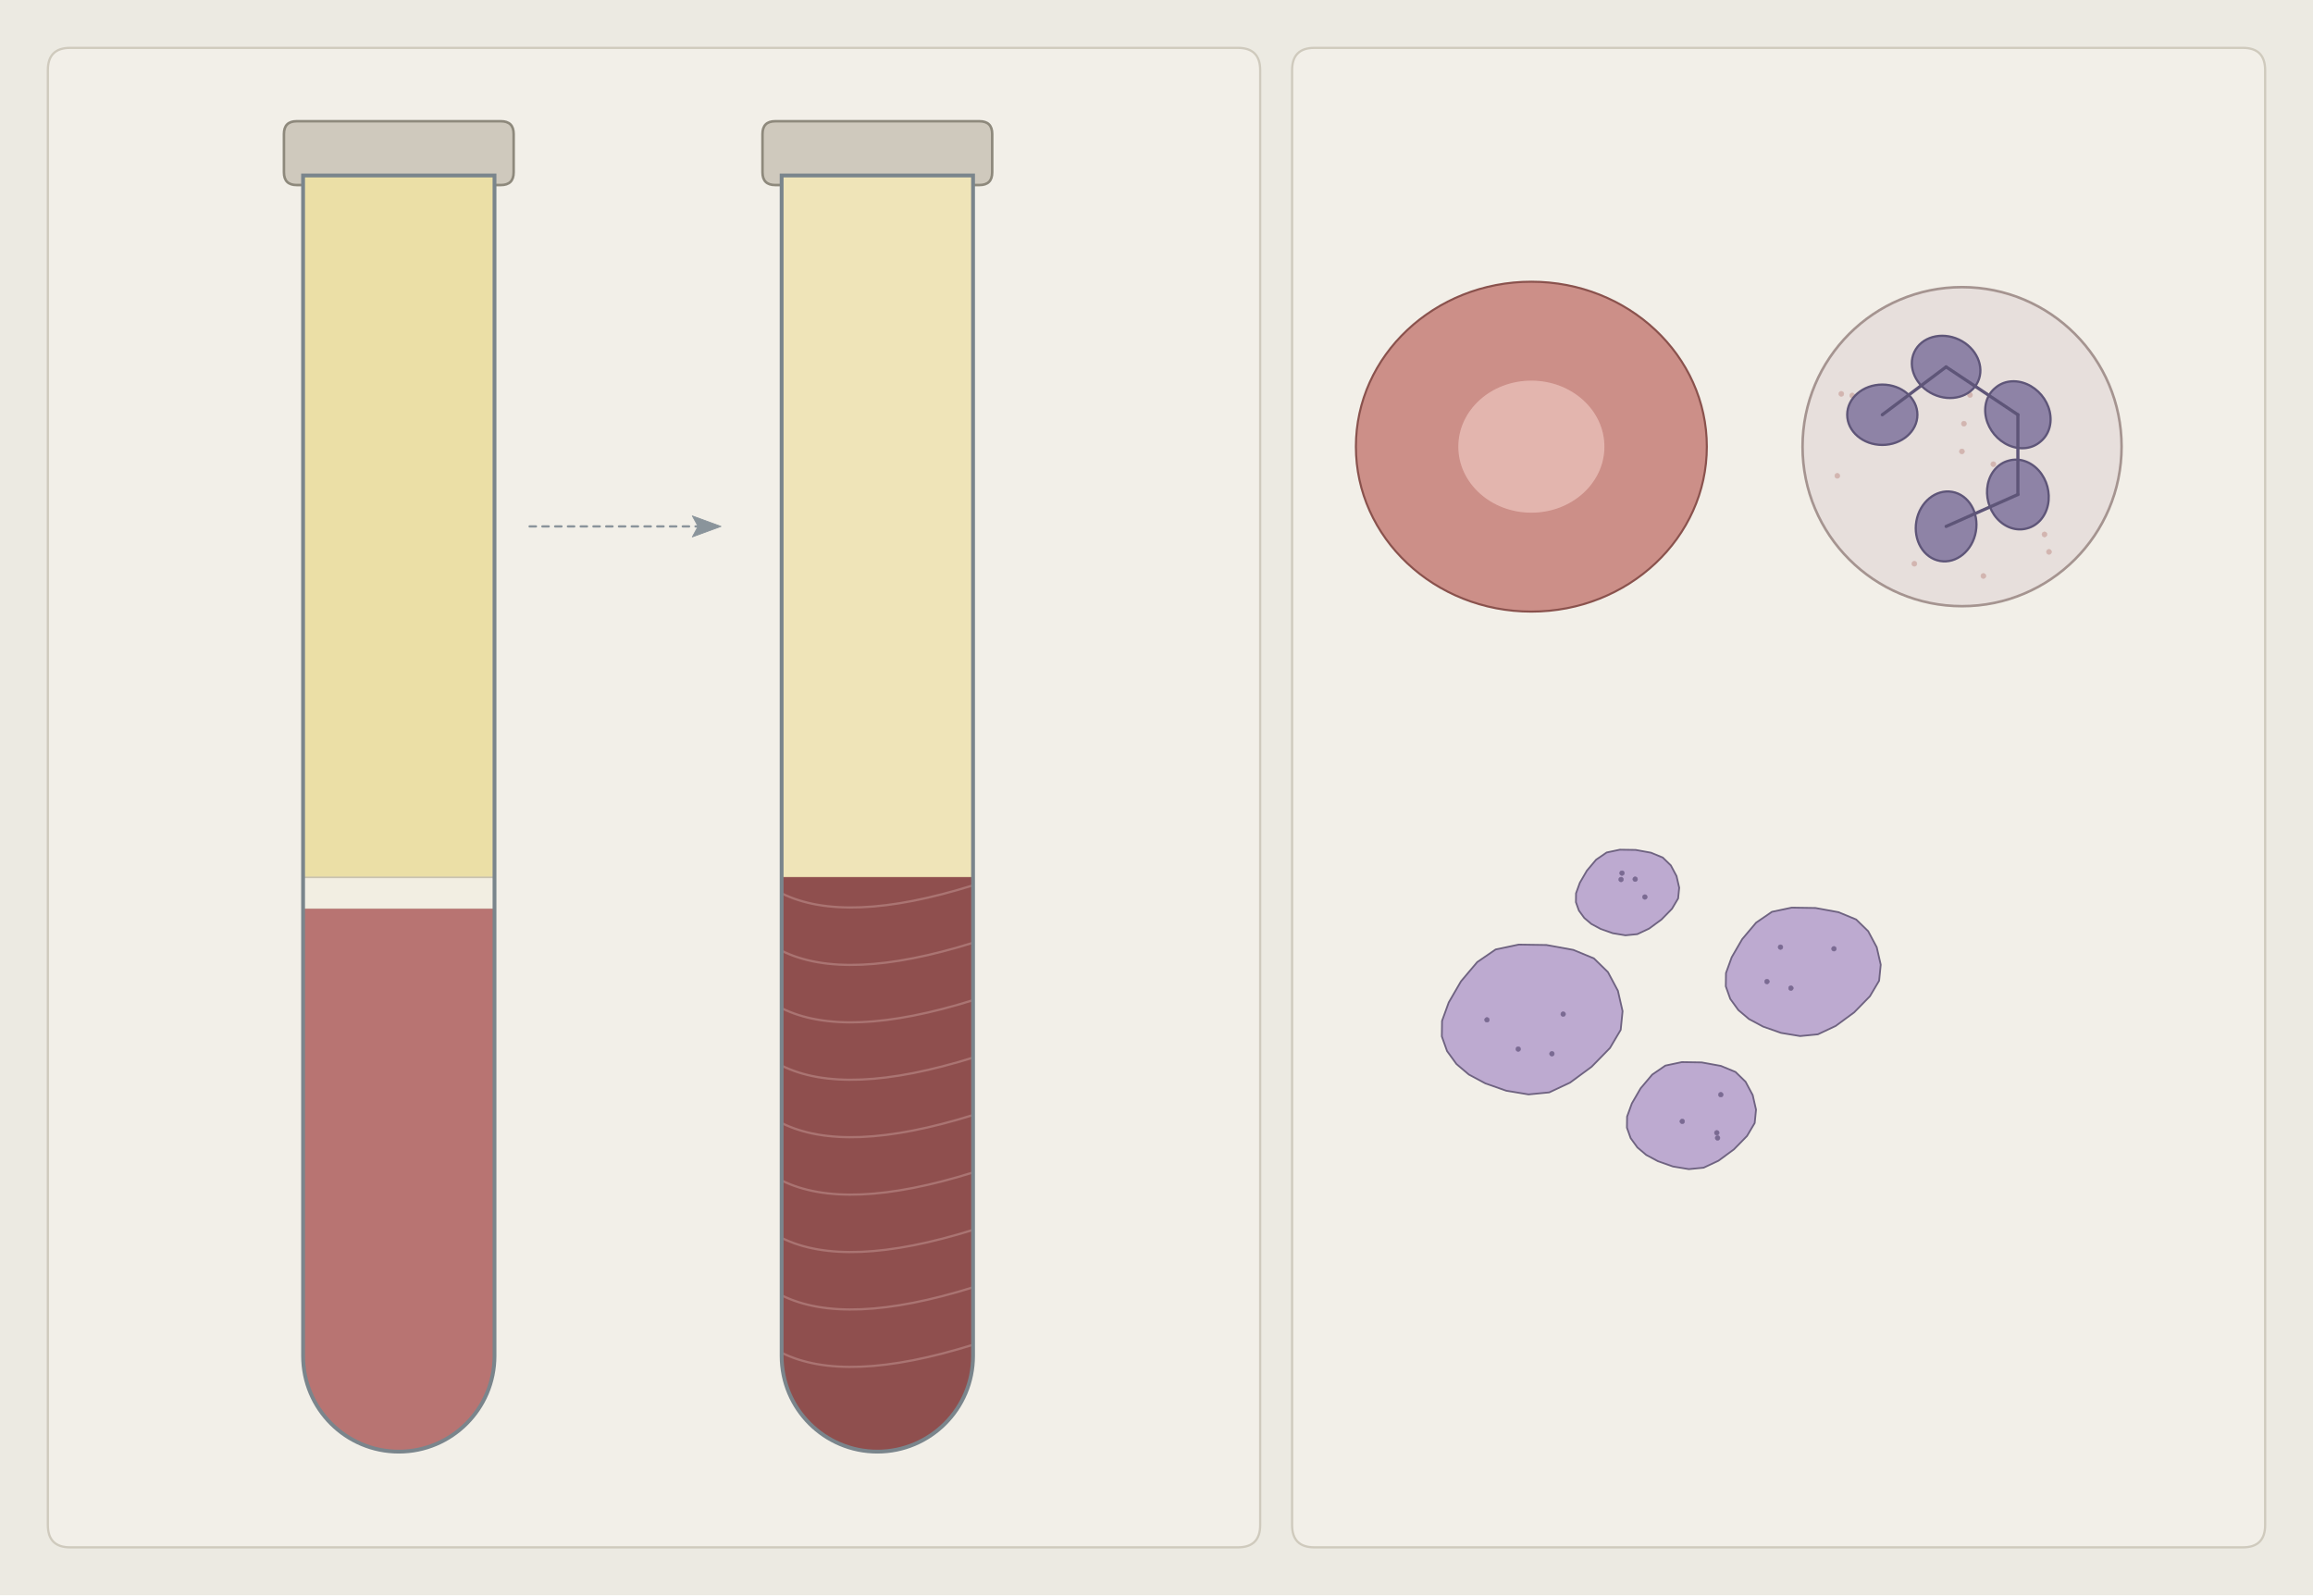
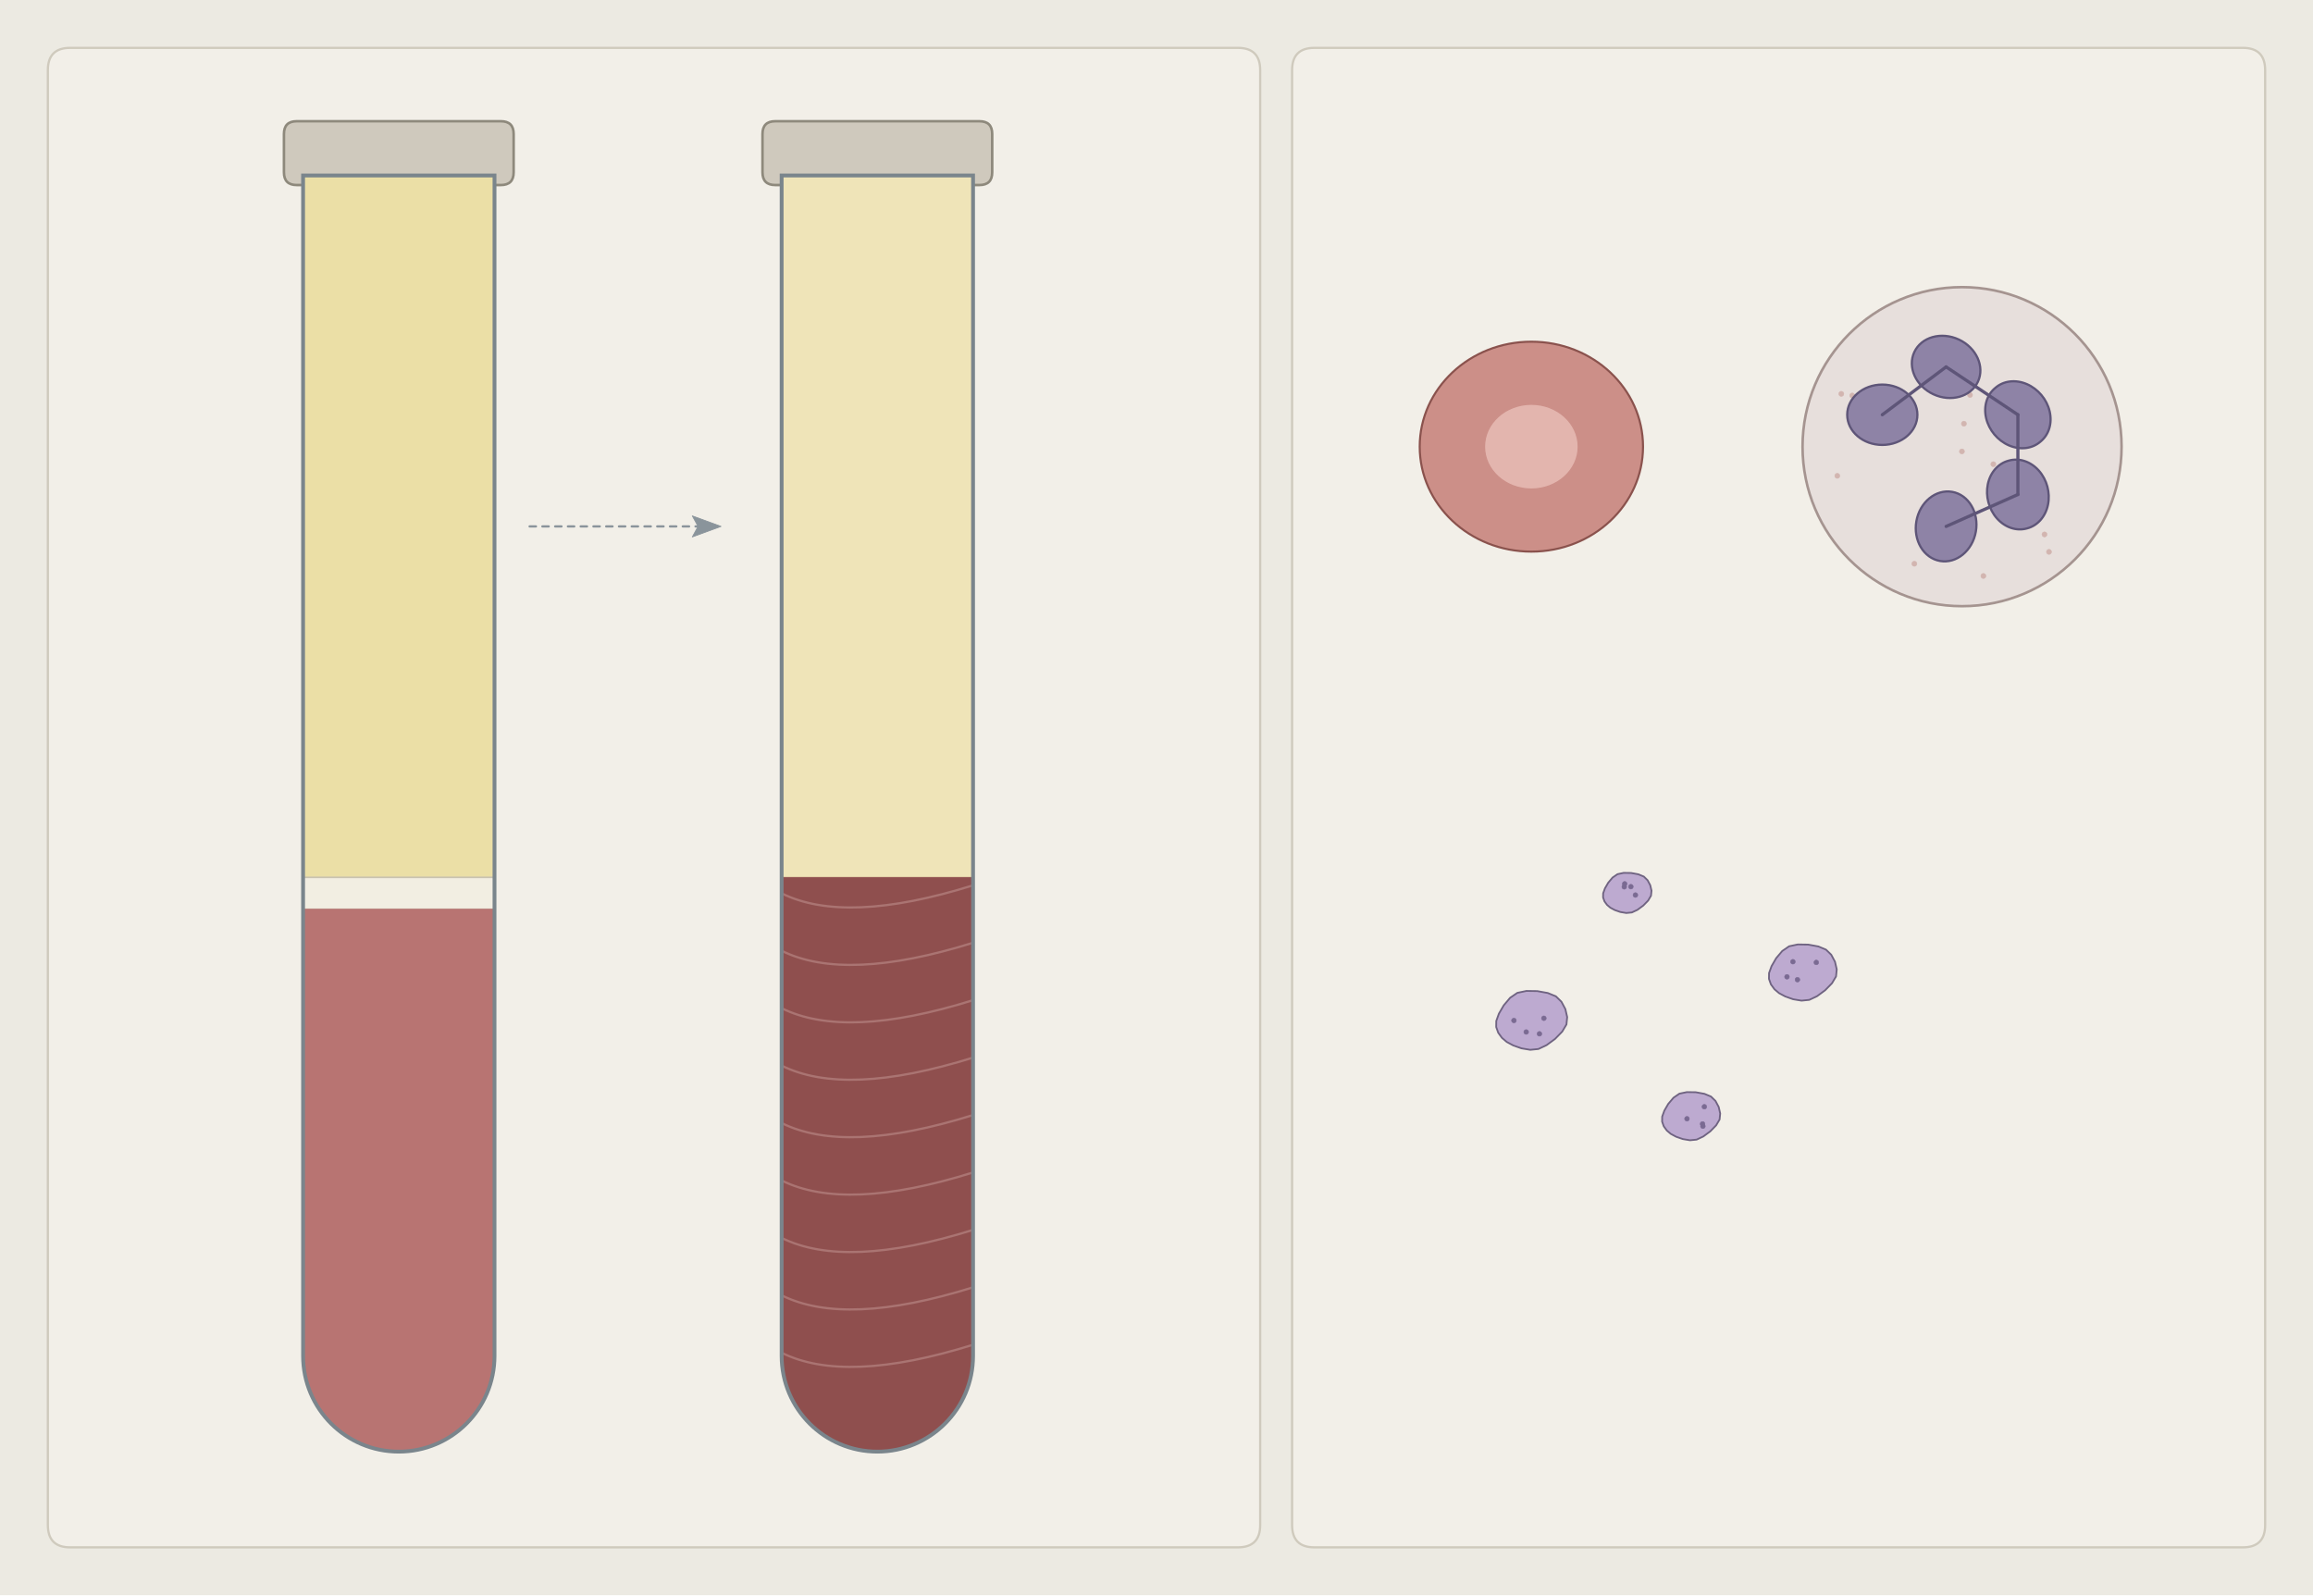
<svg xmlns="http://www.w3.org/2000/svg" viewBox="0 0 1450 1000" width="1450" height="1000">
  <rect width="1450" height="1000" fill="#ECEAE2" />
  <path d="M44 30H776Q790 30 790 44V956Q790 970 776 970H44Q30 970 30 956V44Q30 30 44 30Z" fill="#F2EFE8" stroke="#CFCABD" stroke-width="1.4" />
  <path d="M824 30H1406Q1420 30 1420 44V956Q1420 970 1406 970H824Q810 970 810 956V44Q810 30 824 30Z" fill="#F2EFE8" stroke="#CFCABD" stroke-width="1.4" />
  <path d="M186 76H314Q322 76 322 84V108Q322 116 314 116H186Q178 116 178 108V84Q178 76 186 76Z" fill="#CFC9BD" stroke="#8E897C" stroke-width="1.6" stroke-linejoin="round" />
  <clipPath id="k1">
    <path d="M190 110H310V850A60 60 0 0 1 190 850Z" />
  </clipPath>
  <g clip-path="url(#k1)">
    <path d="M186 110H316Q316 110 316 110V550Q316 550 316 550H186Q186 550 186 550V110Q186 110 186 110Z" fill="#EBDFA6" stroke="#EBDFA6" stroke-width="0.5" stroke-linejoin="round" />
    <path d="M186 550H316Q316 550 316 550V570Q316 570 316 570H186Q186 570 186 570V550Q186 550 186 550Z" fill="#F2EEE2" stroke="#C9C3B0" stroke-width="1" stroke-linejoin="round" />
    <path d="M186 570H316Q316 570 316 570V970Q316 970 316 970H186Q186 970 186 970V570Q186 570 186 570Z" fill="#B87472" stroke="#B87472" stroke-width="0.5" stroke-linejoin="round" />
  </g>
  <path d="M190 110H310V850A60 60 0 0 1 190 850Z" fill="none" stroke="#7A858C" stroke-width="2.4" />
  <path d="M486 76H614Q622 76 622 84V108Q622 116 614 116H486Q478 116 478 108V84Q478 76 486 76Z" fill="#CFC9BD" stroke="#8E897C" stroke-width="1.6" stroke-linejoin="round" />
  <clipPath id="k2">
    <path d="M490 110H610V850A60 60 0 0 1 490 850Z" />
  </clipPath>
  <g clip-path="url(#k2)">
    <path d="M486 110H616Q616 110 616 110V550Q616 550 616 550H486Q486 550 486 550V110Q486 110 486 110Z" fill="#EFE4B8" stroke="#EFE4B8" stroke-width="0.5" stroke-linejoin="round" />
    <path d="M486 550H616Q616 550 616 550V970Q616 970 616 970H486Q486 970 486 970V550Q486 550 486 550Z" fill="#8F4F4E" stroke="#8F4F4E" stroke-width="0.5" stroke-linejoin="round" />
    <path d="M490 560Q530 580 610 555" fill="none" stroke="#B58381" stroke-width="1.4" stroke-linecap="round" stroke-linejoin="round" opacity="0.7" />
    <path d="M490 596Q530 616 610 591" fill="none" stroke="#B58381" stroke-width="1.4" stroke-linecap="round" stroke-linejoin="round" opacity="0.7" />
    <path d="M490 632Q530 652 610 627" fill="none" stroke="#B58381" stroke-width="1.4" stroke-linecap="round" stroke-linejoin="round" opacity="0.7" />
    <path d="M490 668Q530 688 610 663" fill="none" stroke="#B58381" stroke-width="1.4" stroke-linecap="round" stroke-linejoin="round" opacity="0.7" />
    <path d="M490 704Q530 724 610 699" fill="none" stroke="#B58381" stroke-width="1.4" stroke-linecap="round" stroke-linejoin="round" opacity="0.7" />
    <path d="M490 740Q530 760 610 735" fill="none" stroke="#B58381" stroke-width="1.4" stroke-linecap="round" stroke-linejoin="round" opacity="0.7" />
    <path d="M490 776Q530 796 610 771" fill="none" stroke="#B58381" stroke-width="1.4" stroke-linecap="round" stroke-linejoin="round" opacity="0.7" />
    <path d="M490 812Q530 832 610 807" fill="none" stroke="#B58381" stroke-width="1.4" stroke-linecap="round" stroke-linejoin="round" opacity="0.7" />
    <path d="M490 848Q530 868 610 843" fill="none" stroke="#B58381" stroke-width="1.4" stroke-linecap="round" stroke-linejoin="round" opacity="0.7" />
  </g>
  <path d="M490 110H610V850A60 60 0 0 1 490 850Z" fill="none" stroke="#7A858C" stroke-width="2.4" />
  <path d="M332 330H440" fill="none" stroke="#8A949B" stroke-width="1.4" stroke-linecap="round" stroke-linejoin="round" stroke-dasharray="4 4" />
  <path d="M452 330L434 336.6L437.6 330L434 323.4Z" fill="#8A949B" stroke="#8A949B" stroke-width="0.5" stroke-linejoin="round" />
-   <path d="M850 280A110 103.4 0 1 0 1070 280A110 103.4 0 1 0 850 280Z" fill="#CC8F88" stroke="#8A524D" stroke-width="1.3" stroke-linejoin="round" />
-   <path d="M913.8 280A46.2 41.8 0 1 0 1006.2 280A46.2 41.8 0 1 0 913.8 280Z" fill="#E3B5AE" stroke="#CC8F88" stroke-width="0.8" stroke-linejoin="round" />
+   <path d="M890 280A70 65.8 0 1 0 1030 280A70 65.8 0 1 0 890 280Z" fill="#CC8F88" stroke="#8A524D" stroke-width="1.3" stroke-linejoin="round" />
+   <path d="M930.6 280A29.4 26.6 0 1 0 989.4 280A29.4 26.6 0 1 0 930.6 280Z" fill="#E3B5AE" stroke="#CC8F88" stroke-width="0.8" stroke-linejoin="round" />
  <path d="M1130 280A100 100 0 1 0 1330 280A100 100 0 1 0 1130 280Z" fill="#E7DFDC" stroke="#A59490" stroke-width="1.6" stroke-linejoin="round" />
  <path d="M1233.38 247.6A1.6 1.6 0 1 0 1236.58 247.6A1.6 1.6 0 1 0 1233.38 247.6Z" fill="#D2B5B0" stroke="#D2B5B0" stroke-width="0.3" stroke-linejoin="round" />
  <path d="M1270.34 315.29A1.6 1.6 0 1 0 1273.54 315.29A1.6 1.6 0 1 0 1270.34 315.29Z" fill="#D2B5B0" stroke="#D2B5B0" stroke-width="0.3" stroke-linejoin="round" />
  <path d="M1228.31 282.99A1.6 1.6 0 1 0 1231.51 282.99A1.6 1.6 0 1 0 1228.31 282.99Z" fill="#D2B5B0" stroke="#D2B5B0" stroke-width="0.3" stroke-linejoin="round" />
  <path d="M1165.69 254.96A1.6 1.6 0 1 0 1168.89 254.96A1.6 1.6 0 1 0 1165.69 254.96Z" fill="#D2B5B0" stroke="#D2B5B0" stroke-width="0.3" stroke-linejoin="round" />
  <path d="M1273.36 315.69A1.6 1.6 0 1 0 1276.56 315.69A1.6 1.6 0 1 0 1273.36 315.69Z" fill="#D2B5B0" stroke="#D2B5B0" stroke-width="0.3" stroke-linejoin="round" />
  <path d="M1261.55 300.32A1.6 1.6 0 1 0 1264.75 300.32A1.6 1.6 0 1 0 1261.55 300.32Z" fill="#D2B5B0" stroke="#D2B5B0" stroke-width="0.3" stroke-linejoin="round" />
  <path d="M1229.25 227.11A1.6 1.6 0 1 0 1232.45 227.11A1.6 1.6 0 1 0 1229.25 227.11Z" fill="#D2B5B0" stroke="#D2B5B0" stroke-width="0.3" stroke-linejoin="round" />
  <path d="M1150.19 298.29A1.6 1.6 0 1 0 1153.39 298.29A1.6 1.6 0 1 0 1150.19 298.29Z" fill="#D2B5B0" stroke="#D2B5B0" stroke-width="0.3" stroke-linejoin="round" />
  <path d="M1221.01 222.67A1.6 1.6 0 1 0 1224.21 222.67A1.6 1.6 0 1 0 1221.01 222.67Z" fill="#D2B5B0" stroke="#D2B5B0" stroke-width="0.3" stroke-linejoin="round" />
  <path d="M1229.57 265.6A1.6 1.6 0 1 0 1232.77 265.6A1.6 1.6 0 1 0 1229.57 265.6Z" fill="#D2B5B0" stroke="#D2B5B0" stroke-width="0.3" stroke-linejoin="round" />
  <path d="M1282.89 345.96A1.6 1.6 0 1 0 1286.09 345.96A1.6 1.6 0 1 0 1282.89 345.96Z" fill="#D2B5B0" stroke="#D2B5B0" stroke-width="0.3" stroke-linejoin="round" />
  <path d="M1241.77 361.06A1.6 1.6 0 1 0 1244.97 361.06A1.6 1.6 0 1 0 1241.77 361.06Z" fill="#D2B5B0" stroke="#D2B5B0" stroke-width="0.3" stroke-linejoin="round" />
  <path d="M1248.01 290.99A1.6 1.6 0 1 0 1251.21 290.99A1.6 1.6 0 1 0 1248.01 290.99Z" fill="#D2B5B0" stroke="#D2B5B0" stroke-width="0.3" stroke-linejoin="round" />
  <path d="M1198.49 353.4A1.6 1.6 0 1 0 1201.69 353.4A1.6 1.6 0 1 0 1198.49 353.4Z" fill="#D2B5B0" stroke="#D2B5B0" stroke-width="0.3" stroke-linejoin="round" />
  <path d="M1159.55 247.95A1.6 1.6 0 1 0 1162.75 247.95A1.6 1.6 0 1 0 1159.55 247.95Z" fill="#D2B5B0" stroke="#D2B5B0" stroke-width="0.3" stroke-linejoin="round" />
  <path d="M1280.08 335.01A1.6 1.6 0 1 0 1283.28 335.01A1.6 1.6 0 1 0 1280.08 335.01Z" fill="#D2B5B0" stroke="#D2B5B0" stroke-width="0.3" stroke-linejoin="round" />
  <path d="M1216.27 214.69A1.6 1.6 0 1 0 1219.47 214.69A1.6 1.6 0 1 0 1216.27 214.69Z" fill="#D2B5B0" stroke="#D2B5B0" stroke-width="0.3" stroke-linejoin="round" />
  <path d="M1152.69 246.89A1.6 1.6 0 1 0 1155.89 246.89A1.6 1.6 0 1 0 1152.69 246.89Z" fill="#D2B5B0" stroke="#D2B5B0" stroke-width="0.3" stroke-linejoin="round" />
  <path d="M1158 260A22 18.92 0 1 0 1202 260A22 18.92 0 1 0 1158 260Z" fill="#8E83A6" stroke="#5E5578" stroke-width="1.4" stroke-linejoin="round" />
  <path d="M1200.06 220.7A22 18.92 25 1 0 1239.94 239.3A22 18.92 25 1 0 1200.06 220.7Z" fill="#8E83A6" stroke="#5E5578" stroke-width="1.4" stroke-linejoin="round" />
  <path d="M1180 260L1220 230" fill="none" stroke="#5E5578" stroke-width="2" stroke-linecap="round" stroke-linejoin="round" />
  <path d="M1250.86 243.15A22 18.92 50 1 0 1279.14 276.85A22 18.92 50 1 0 1250.86 243.15Z" fill="#8E83A6" stroke="#5E5578" stroke-width="1.4" stroke-linejoin="round" />
  <path d="M1220 230L1265 260" fill="none" stroke="#5E5578" stroke-width="2" stroke-linecap="round" stroke-linejoin="round" />
  <path d="M1259.31 288.75A22 18.92 75 1 0 1270.69 331.25A22 18.92 75 1 0 1259.31 288.75Z" fill="#8E83A6" stroke="#5E5578" stroke-width="1.4" stroke-linejoin="round" />
  <path d="M1265 260L1265 310" fill="none" stroke="#5E5578" stroke-width="2" stroke-linecap="round" stroke-linejoin="round" />
  <path d="M1223.82 308.33A22 18.92 100 1 0 1216.18 351.67A22 18.92 100 1 0 1223.82 308.33Z" fill="#8E83A6" stroke="#5E5578" stroke-width="1.4" stroke-linejoin="round" />
  <path d="M1265 310L1220 330" fill="none" stroke="#5E5578" stroke-width="2" stroke-linecap="round" stroke-linejoin="round" />
-   <path d="M904 640L908.2 628.41L915.9 615.15L926.05 603.12L937.6 595.2L952.08 592.14L969.45 592.4L986.29 595.46L999.2 600.8L1007.99 609.37L1014.25 621.1L1017.18 633.88L1016 645.6L1009.26 656.98L997.8 668.7L984.24 678.68L971.2 684.8L958.21 686.07L944.25 683.75L931.17 679.16L920.8 673.6L913.06 667.04L907.15 658.9L903.87 649.71Z" fill="#BDAAD0" stroke="#6F6381" stroke-width="1.1" stroke-linejoin="round" />
-   <path d="M978.44 635.73A1.5 1.5 0 1 0 981.44 635.73A1.5 1.5 0 1 0 978.44 635.73Z" fill="#7A6A92" stroke="#7A6A92" stroke-width="0.3" stroke-linejoin="round" />
-   <path d="M950.26 657.65A1.5 1.5 0 1 0 953.26 657.65A1.5 1.5 0 1 0 950.26 657.65Z" fill="#7A6A92" stroke="#7A6A92" stroke-width="0.3" stroke-linejoin="round" />
-   <path d="M971.39 660.57A1.5 1.5 0 1 0 974.39 660.57A1.5 1.5 0 1 0 971.39 660.57Z" fill="#7A6A92" stroke="#7A6A92" stroke-width="0.3" stroke-linejoin="round" />
-   <path d="M930.67 639.32A1.5 1.5 0 1 0 933.67 639.32A1.5 1.5 0 1 0 930.67 639.32Z" fill="#7A6A92" stroke="#7A6A92" stroke-width="0.3" stroke-linejoin="round" />
-   <path d="M1020 700L1023 691.72L1028.5 682.25L1035.75 673.66L1044 668L1054.34 665.81L1066.75 666L1078.78 668.19L1088 672L1094.28 678.13L1098.75 686.5L1100.84 695.63L1100 704L1095.19 712.13L1087 720.5L1077.31 727.63L1068 732L1058.72 732.91L1048.75 731.25L1039.41 727.97L1032 724L1026.47 719.31L1022.25 713.5L1019.91 706.94Z" fill="#BDAAD0" stroke="#6F6381" stroke-width="1.1" stroke-linejoin="round" />
-   <path d="M1075.23 713.35A1.5 1.5 0 1 0 1078.23 713.35A1.5 1.5 0 1 0 1075.23 713.35Z" fill="#7A6A92" stroke="#7A6A92" stroke-width="0.3" stroke-linejoin="round" />
-   <path d="M1074.74 710.13A1.5 1.5 0 1 0 1077.74 710.13A1.5 1.5 0 1 0 1074.74 710.13Z" fill="#7A6A92" stroke="#7A6A92" stroke-width="0.3" stroke-linejoin="round" />
-   <path d="M1053.09 702.97A1.5 1.5 0 1 0 1056.09 702.97A1.5 1.5 0 1 0 1053.09 702.97Z" fill="#7A6A92" stroke="#7A6A92" stroke-width="0.3" stroke-linejoin="round" />
-   <path d="M1077.26 686.22A1.5 1.5 0 1 0 1080.26 686.22A1.5 1.5 0 1 0 1077.26 686.22Z" fill="#7A6A92" stroke="#7A6A92" stroke-width="0.3" stroke-linejoin="round" />
-   <path d="M1082 610L1085.6 600.06L1092.2 588.7L1100.9 578.39L1110.8 571.6L1123.21 568.97L1138.1 569.2L1152.54 571.83L1163.6 576.4L1171.14 583.75L1176.5 593.8L1179.01 604.75L1178 614.8L1172.22 624.55L1162.4 634.6L1150.77 643.15L1139.6 648.4L1128.46 649.49L1116.5 647.5L1105.29 643.56L1096.4 638.8L1089.76 633.18L1084.7 626.2L1081.89 618.32Z" fill="#BDAAD0" stroke="#6F6381" stroke-width="1.1" stroke-linejoin="round" />
-   <path d="M1148.2 594.76A1.5 1.5 0 1 0 1151.2 594.76A1.5 1.5 0 1 0 1148.2 594.76Z" fill="#7A6A92" stroke="#7A6A92" stroke-width="0.3" stroke-linejoin="round" />
-   <path d="M1114.67 593.73A1.5 1.5 0 1 0 1117.67 593.73A1.5 1.5 0 1 0 1114.67 593.73Z" fill="#7A6A92" stroke="#7A6A92" stroke-width="0.3" stroke-linejoin="round" />
-   <path d="M1106.2 615.33A1.5 1.5 0 1 0 1109.2 615.33A1.5 1.5 0 1 0 1106.2 615.33Z" fill="#7A6A92" stroke="#7A6A92" stroke-width="0.3" stroke-linejoin="round" />
-   <path d="M1121.21 619.45A1.5 1.5 0 1 0 1124.21 619.45A1.5 1.5 0 1 0 1121.21 619.45Z" fill="#7A6A92" stroke="#7A6A92" stroke-width="0.3" stroke-linejoin="round" />
-   <path d="M988 560L990.4 553.38L994.8 545.8L1000.6 538.92L1007.2 534.4L1015.47 532.65L1025.4 532.8L1035.03 534.55L1042.4 537.6L1047.43 542.5L1051 549.2L1052.68 556.5L1052 563.2L1048.15 569.7L1041.6 576.4L1033.85 582.1L1026.4 585.6L1018.98 586.33L1011 585L1003.53 582.38L997.6 579.2L993.18 575.45L989.8 570.8L987.93 565.55Z" fill="#BDAAD0" stroke="#6F6381" stroke-width="1.1" stroke-linejoin="round" />
-   <path d="M1029.65 562.32A1.5 1.5 0 1 0 1032.65 562.32A1.5 1.5 0 1 0 1029.65 562.32Z" fill="#7A6A92" stroke="#7A6A92" stroke-width="0.3" stroke-linejoin="round" />
-   <path d="M1023.58 551.14A1.5 1.5 0 1 0 1026.58 551.14A1.5 1.5 0 1 0 1023.58 551.14Z" fill="#7A6A92" stroke="#7A6A92" stroke-width="0.3" stroke-linejoin="round" />
-   <path d="M1015.32 547.33A1.5 1.5 0 1 0 1018.32 547.33A1.5 1.5 0 1 0 1015.32 547.33Z" fill="#7A6A92" stroke="#7A6A92" stroke-width="0.3" stroke-linejoin="round" />
-   <path d="M1014.73 551.34A1.5 1.5 0 1 0 1017.73 551.34A1.5 1.5 0 1 0 1014.73 551.34Z" fill="#7A6A92" stroke="#7A6A92" stroke-width="0.3" stroke-linejoin="round" />
+   <path d="M938 640L939.65 635.45L942.68 630.24L946.66 625.51L951.2 622.4L956.89 621.2L963.71 621.3L970.33 622.5L975.4 624.6L978.85 627.97L981.31 632.58L982.46 637.59L982 642.2L979.35 646.67L974.85 651.28L969.52 655.19L964.4 657.6L959.3 658.1L953.81 657.19L948.67 655.38L944.6 653.2L941.56 650.62L939.24 647.43L937.95 643.82Z" fill="#BDAAD0" stroke="#6F6381" stroke-width="1.1" stroke-linejoin="round" />
+   <path d="M966.34 638.32A1.5 1.5 0 1 0 969.34 638.32A1.5 1.5 0 1 0 966.34 638.32Z" fill="#7A6A92" stroke="#7A6A92" stroke-width="0.3" stroke-linejoin="round" />
+   <path d="M955.26 646.94A1.5 1.5 0 1 0 958.26 646.94A1.5 1.5 0 1 0 955.26 646.94Z" fill="#7A6A92" stroke="#7A6A92" stroke-width="0.3" stroke-linejoin="round" />
+   <path d="M963.56 648.08A1.5 1.5 0 1 0 966.56 648.08A1.5 1.5 0 1 0 963.56 648.08Z" fill="#7A6A92" stroke="#7A6A92" stroke-width="0.3" stroke-linejoin="round" />
+   <path d="M947.57 639.73A1.5 1.5 0 1 0 950.57 639.73A1.5 1.5 0 1 0 947.57 639.73Z" fill="#7A6A92" stroke="#7A6A92" stroke-width="0.3" stroke-linejoin="round" />
+   <path d="M1042 700L1043.35 696.27L1045.82 692.01L1049.09 688.15L1052.8 685.6L1057.45 684.62L1063.04 684.7L1068.45 685.68L1072.6 687.4L1075.43 690.16L1077.44 693.93L1078.38 698.03L1078 701.8L1075.83 705.46L1072.15 709.23L1067.79 712.43L1063.6 714.4L1059.42 714.81L1054.94 714.06L1050.73 712.59L1047.4 710.8L1044.91 708.69L1043.01 706.08L1041.96 703.12Z" fill="#BDAAD0" stroke="#6F6381" stroke-width="1.1" stroke-linejoin="round" />
+   <path d="M1066.03 706.01A1.5 1.5 0 1 0 1069.03 706.01A1.5 1.5 0 1 0 1066.03 706.01Z" fill="#7A6A92" stroke="#7A6A92" stroke-width="0.3" stroke-linejoin="round" />
+   <path d="M1065.81 704.56A1.5 1.5 0 1 0 1068.81 704.56A1.5 1.5 0 1 0 1065.81 704.56Z" fill="#7A6A92" stroke="#7A6A92" stroke-width="0.3" stroke-linejoin="round" />
+   <path d="M1056.06 701.34A1.5 1.5 0 1 0 1059.06 701.34A1.5 1.5 0 1 0 1056.06 701.34Z" fill="#7A6A92" stroke="#7A6A92" stroke-width="0.3" stroke-linejoin="round" />
+   <path d="M1066.94 693.8A1.5 1.5 0 1 0 1069.94 693.8A1.5 1.5 0 1 0 1066.94 693.8Z" fill="#7A6A92" stroke="#7A6A92" stroke-width="0.3" stroke-linejoin="round" />
+   <path d="M1109 610L1110.58 605.65L1113.46 600.68L1117.27 596.17L1121.6 593.2L1127.03 592.05L1133.54 592.15L1139.86 593.3L1144.7 595.3L1148 598.52L1150.34 602.91L1151.44 607.7L1151 612.1L1148.47 616.37L1144.18 620.76L1139.09 624.5L1134.2 626.8L1129.33 627.28L1124.09 626.41L1119.19 624.68L1115.3 622.6L1112.4 620.14L1110.18 617.09L1108.95 613.64Z" fill="#BDAAD0" stroke="#6F6381" stroke-width="1.1" stroke-linejoin="round" />
+   <path d="M1137.12 603.33A1.5 1.5 0 1 0 1140.12 603.33A1.5 1.5 0 1 0 1137.12 603.33Z" fill="#7A6A92" stroke="#7A6A92" stroke-width="0.3" stroke-linejoin="round" />
+   <path d="M1122.45 602.88A1.5 1.5 0 1 0 1125.45 602.88A1.5 1.5 0 1 0 1122.45 602.88Z" fill="#7A6A92" stroke="#7A6A92" stroke-width="0.3" stroke-linejoin="round" />
+   <path d="M1118.74 612.33A1.5 1.5 0 1 0 1121.74 612.33A1.5 1.5 0 1 0 1118.74 612.33Z" fill="#7A6A92" stroke="#7A6A92" stroke-width="0.3" stroke-linejoin="round" />
+   <path d="M1125.31 614.14A1.5 1.5 0 1 0 1128.31 614.14A1.5 1.5 0 1 0 1125.31 614.14Z" fill="#7A6A92" stroke="#7A6A92" stroke-width="0.3" stroke-linejoin="round" />
+   <path d="M1005 560L1006.13 556.89L1008.19 553.34L1010.91 550.12L1014 548L1017.88 547.18L1022.53 547.25L1027.04 548.07L1030.5 549.5L1032.86 551.8L1034.53 554.94L1035.32 558.36L1035 561.5L1033.2 564.55L1030.13 567.69L1026.49 570.36L1023 572L1019.52 572.34L1015.78 571.72L1012.28 570.49L1009.5 569L1007.43 567.24L1005.84 565.06L1004.96 562.6Z" fill="#BDAAD0" stroke="#6F6381" stroke-width="1.1" stroke-linejoin="round" />
+   <path d="M1023.73 561.09A1.5 1.5 0 1 0 1026.73 561.09A1.5 1.5 0 1 0 1023.73 561.09Z" fill="#7A6A92" stroke="#7A6A92" stroke-width="0.3" stroke-linejoin="round" />
+   <path d="M1020.88 555.84A1.5 1.5 0 1 0 1023.88 555.84A1.5 1.5 0 1 0 1020.88 555.84Z" fill="#7A6A92" stroke="#7A6A92" stroke-width="0.3" stroke-linejoin="round" />
+   <path d="M1017.01 554.06A1.5 1.5 0 1 0 1020.01 554.06A1.5 1.5 0 1 0 1017.01 554.06Z" fill="#7A6A92" stroke="#7A6A92" stroke-width="0.3" stroke-linejoin="round" />
+   <path d="M1016.73 555.94A1.5 1.5 0 1 0 1019.73 555.94A1.5 1.5 0 1 0 1016.73 555.94Z" fill="#7A6A92" stroke="#7A6A92" stroke-width="0.3" stroke-linejoin="round" />
</svg>
